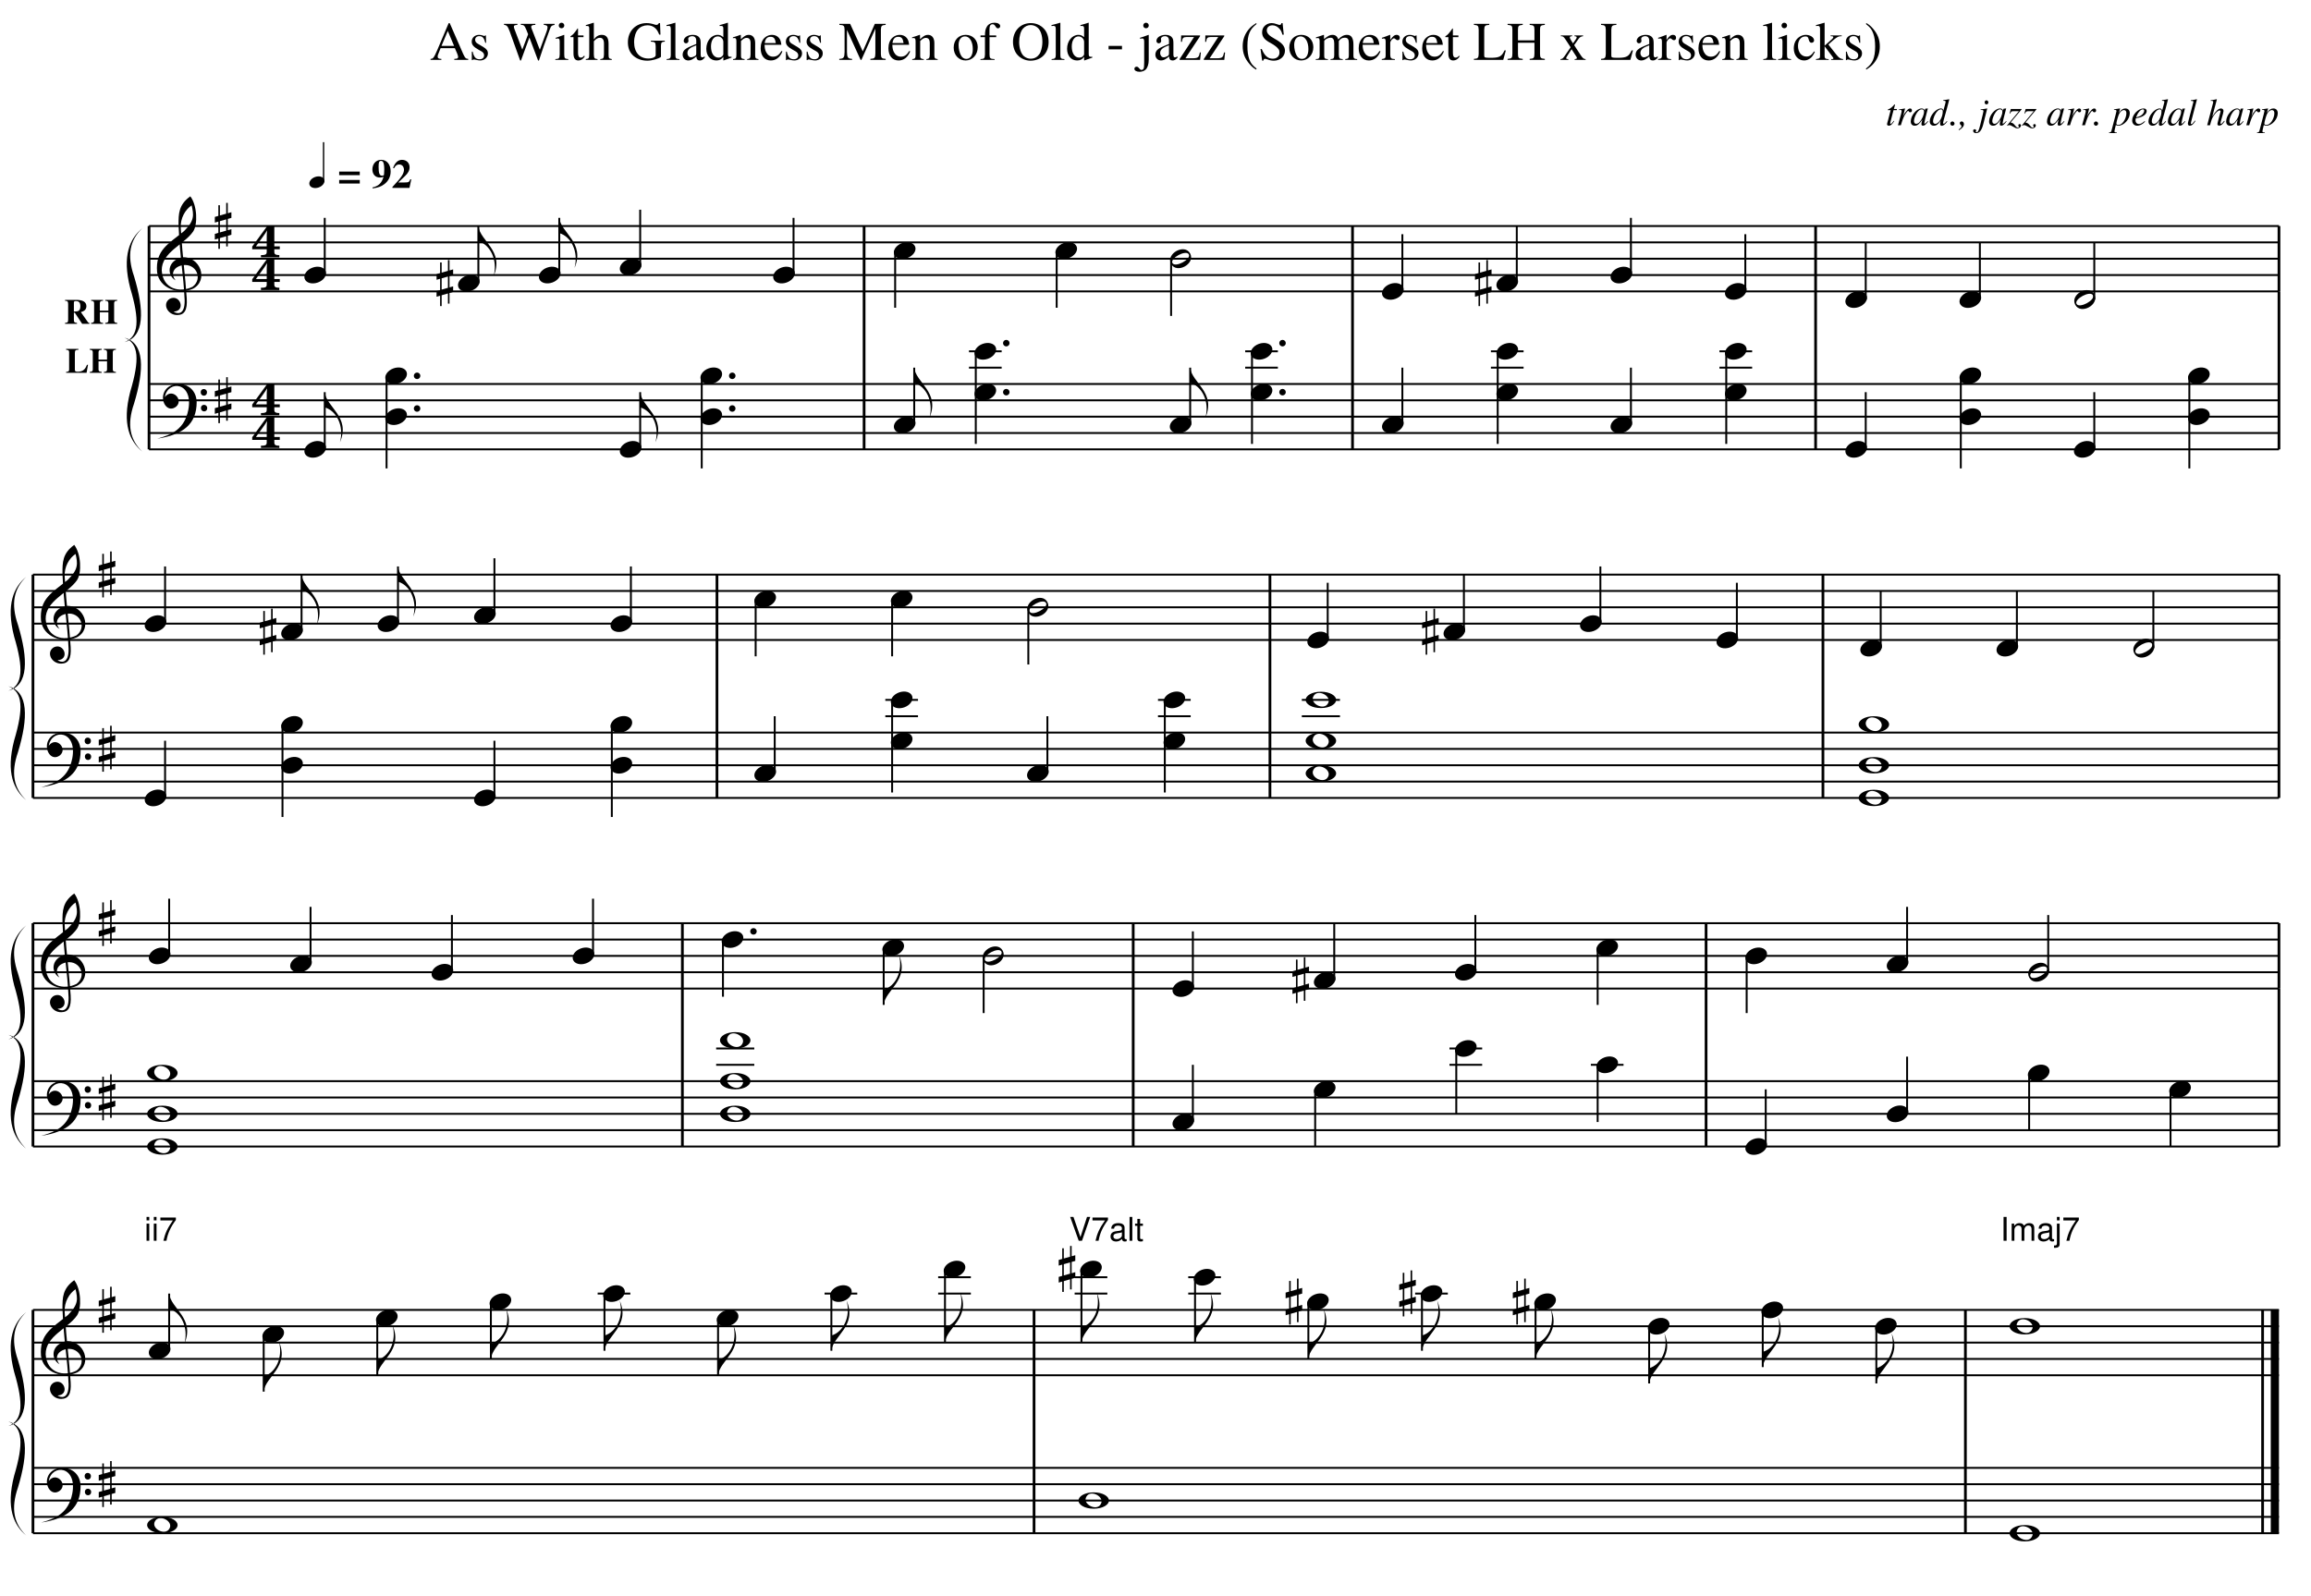
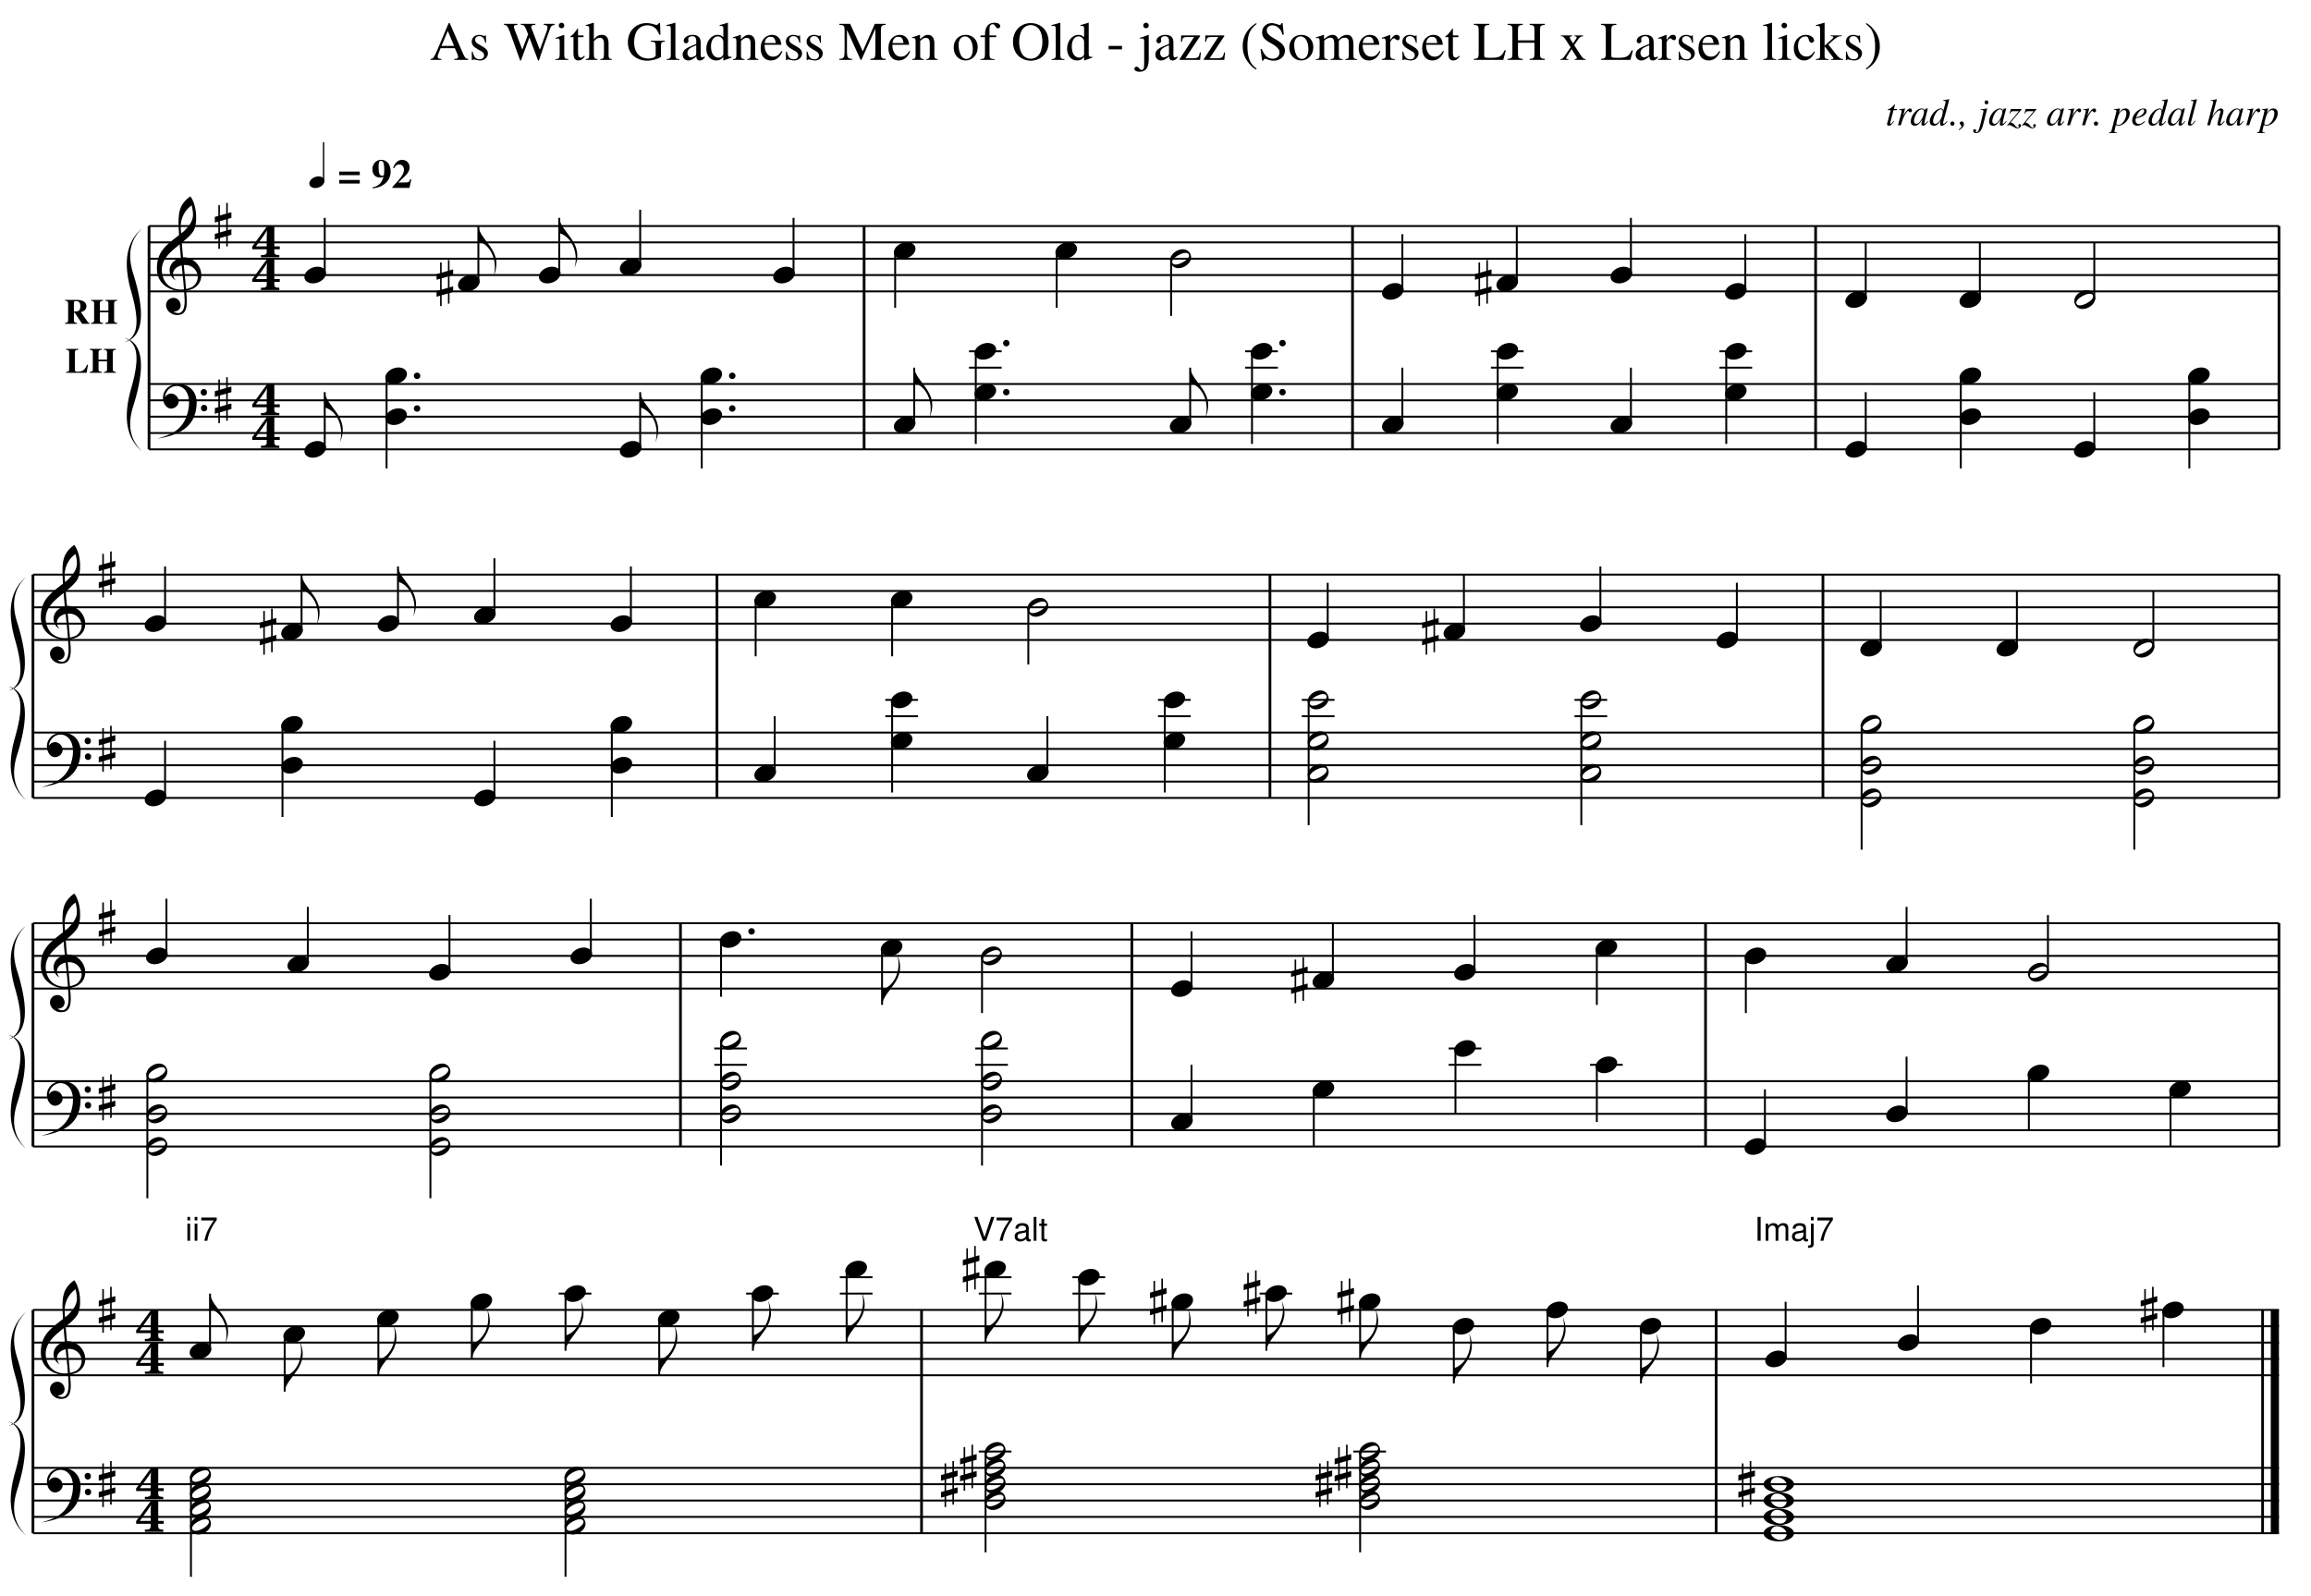
<svg xmlns="http://www.w3.org/2000/svg" xmlns:xlink="http://www.w3.org/1999/xlink" viewBox="0 0 701.60 484.43" version="1.1" color="black" width="701.60px" height="484.43px">
  <style type="text/css">
.fill {fill: currentColor}
.stroke {stroke: currentColor; fill: none}
text{white-space: pre}
</style>
  <g stroke-width="0.70" transform="scale(0.827)">

</g>
  <g stroke-width="0.70" transform="scale(0.827)" style="font:20.00px Times">
    <text x="424.40" y="22.00" text-anchor="middle">As With Gladness Men of Old  -  jazz (Somerset LH x Larsen licks)</text>
  </g>
  <g stroke-width="0.70" transform="scale(0.827)" style="font:italic 14.00px Times">
    <text x="836.60" y="46.00" text-anchor="end">trad., jazz arr. pedal harp</text>
  </g>
  <g stroke-width="0.70" transform="scale(0.579)" style="font:italic 14.00px Times">
    <defs>
      <ellipse id="hd" rx="4.1" ry="2.9" transform="rotate(-20)" class="fill" />
    </defs>
    <use x="166.16" y="95.57" xlink:href="#hd" />
    <path d="M169.66 95.57v-21.00" class="stroke" />
  </g>
  <g stroke-width="0.70" transform="scale(0.827)" style="font:bold 15.00px Times">
    <text x="124.01" y="69.00">= 92</text>
  </g>
  <g stroke-width="0.70" transform="scale(0.827)" style="font:bold 13.00px Times">
    <text x="33.41" y="118.90" text-anchor="middle">RH</text>
    <text x="33.41" y="136.90" text-anchor="middle">LH</text>
    <path class="stroke" stroke-width="1" d="M54.71 165.00v-82.00" />
    <defs>
      <path id="brace" class="fill" d="m-2.5 101  c-4.5 -4.6 -7.5 -12.2 -4.4 -26.8  3.5 -14.3 3.2 -21.7 -2.1 -24.2  7.4 2.4 7.3 14.2 3.5 29.5  -2.7 9.5 -1.5 16.2 3 21.5  M-2.5 1c-4.5 4.6 -7.5 12.2 -4.4 26.8  c3.5 14.3 3.2 21.7 -2.1 24.2  7.4 -2.4 7.3 -14.2 3.5 -29.5  -2.7 -9.5 -1.5 -16.2 3 -21.5" />
    </defs>
    <g transform="translate(54.71,83.00) scale(1,0.82)">
      <use xlink:href="#brace" />
    </g>
    <path class="stroke" stroke-width="1" d="M317.21 107.00v-24.00" />
    <path class="stroke" stroke-width="1" d="M317.21 165.00v-58.00" />
    <path class="stroke" stroke-width="1" d="M496.51 107.00v-24.00" />
    <path class="stroke" stroke-width="1" d="M496.51 165.00v-58.00" />
    <path class="stroke" stroke-width="1" d="M666.51 107.00v-24.00" />
    <path class="stroke" stroke-width="1" d="M666.51 165.00v-58.00" />
    <path class="stroke" stroke-width="1" d="M836.61 107.00v-24.00" />
    <path class="stroke" stroke-width="1" d="M836.61 165.00v-58.00" />
    <path d="m54.71 107.00  h781.90  M54.71 101.00  h781.90  M54.71 95.00  h781.90  M54.71 89.00  h781.90  M54.71 83.00  h781.90  " class="stroke" />
    <path d="m54.71 165.00  h781.90  M54.71 159.00  h781.90  M54.71 153.00  h781.90  M54.71 147.00  h781.90  M54.71 141.00  h781.90  " class="stroke" />
    <defs>
      <path id="utclef" class="fill" d="m-50 -90  c-72 -41 -72 -158 52 -188  150 -10 220 188 90 256  -114 52 -275 0 -293 -136  -15 -181 93 -229 220 -334  88 -87 79 -133 62 -210  -51 33 -94 105 -89 186  17 267 36 374 49 574  6 96 -19 134 -77 135  -80 1 -126 -93 -61 -133  85 -41 133 101 31 105  23 17 92 37 90 -92  -10 -223 -39 -342 -50 -617  0 -90 0 -162 96 -232  56 72 63 230 22 289  -74 106 -257 168 -255 316  9 153 148 185 252 133  86 -65 29 -192 -80 -176  -71 12 -105 67 -59 124" />
      <use id="tclef" transform="translate(0,6) scale(0.045)" xlink:href="#utclef" />
    </defs>
    <use x="66.71" y="101.00" xlink:href="#tclef" />
    <defs>
      <path id="usharp" class="fill" d="  m136 -702  v890  h32  v-890  m128 840  h32  v-888  h-32  m-232 286  v116  l338 -96  v-116  m-338 442  v116  l338 -98  v-114" />
      <use id="sh0" transform="translate(-4,5) scale(0.018)" xlink:href="#usharp" />
    </defs>
    <use x="81.71" y="83.00" xlink:href="#sh0" />
    <g style="font:bold 16px serif" transform="translate(97.71,106.50) scale(1.2,1)">
      <text text-anchor="middle">4</text>
      <text y="-12" text-anchor="middle">4</text>
    </g>
    <use x="115.71" y="101.00" xlink:href="#hd" />
    <path d="M119.21 101.00v-21.00" class="stroke" />
    <use x="172.11" y="104.00" xlink:href="#hd" />
    <use x="163.11" y="104.00" xlink:href="#sh0" />
    <path d="M175.61 104.00v-21.00" class="stroke" />
    <path class="fill" d="M175.61 83.00c0.6 5.6 9.6 9 5.6 18.4  1.6 -6 -1.3 -11.6 -5.6 -12.8 " />
    <use x="201.81" y="101.00" xlink:href="#hd" />
    <path d="M205.31 101.00v-21.00" class="stroke" />
    <path class="fill" d="M205.31 80.00c0.6 5.6 9.6 9 5.6 18.4  1.6 -6 -1.3 -11.6 -5.6 -12.8 " />
    <use x="231.51" y="98.00" xlink:href="#hd" />
    <path d="M235.01 98.00v-21.00" class="stroke" />
    <use x="287.81" y="101.00" xlink:href="#hd" />
    <path d="M291.31 101.00v-21.00" class="stroke" />
    <use x="332.11" y="92.00" xlink:href="#hd" />
    <path d="M328.61 92.00v21.00" class="stroke" />
    <use x="391.41" y="92.00" xlink:href="#hd" />
    <path d="M387.91 92.00v21.00" class="stroke" />
    <defs>
      <path id="Hd" class="fill" d="m3 -1.6  c-1 -1.8 -7 1.4 -6 3.2  1 1.8 7 -1.4 6 -3.2  m0.5 -0.3  c2 3.8 -5 7.6 -7 3.8  -2 -3.8 5 -7.6 7 -3.8" />
    </defs>
    <use x="433.41" y="95.00" xlink:href="#Hd" />
    <path d="M429.91 95.00v21.00" class="stroke" />
    <use x="511.31" y="107.00" xlink:href="#hd" />
    <path d="M514.81 107.00v-21.00" class="stroke" />
    <use x="553.31" y="104.00" xlink:href="#hd" />
    <use x="544.31" y="104.00" xlink:href="#sh0" />
    <path d="M556.81 104.00v-21.00" class="stroke" />
    <use x="595.21" y="101.00" xlink:href="#hd" />
    <path d="M598.71 101.00v-21.00" class="stroke" />
    <use x="637.21" y="107.00" xlink:href="#hd" />
    <path d="M640.71 107.00v-21.00" class="stroke" />
    <use x="681.41" y="110.00" xlink:href="#hd" />
    <path d="M684.91 110.00v-21.00" class="stroke" />
    <use x="723.31" y="110.00" xlink:href="#hd" />
    <path d="M726.81 110.00v-21.00" class="stroke" />
    <use x="765.31" y="110.00" xlink:href="#Hd" />
    <path d="M768.81 110.00v-21.00" class="stroke" />
    <defs>
      <path id="ubclef" class="fill" d="m-200 -87  c124 -35 222 -78 254 -236  43 -228 -167 -246 -192 -103  59 -80 157 22 92 78  -62 47 -115 -22 -106 -88  21 -141 270 -136 274 52  -1 175 -106 264 -322 297  m357 -250  c0 -36 51 -34 51 0  0 37 -51 36 -51 0  m-2 -129  c0 -36 51 -34 51 0  0 38 -51 37 -51 0" />
      <use id="bclef" transform="translate(0,18) scale(0.045)" xlink:href="#ubclef" />
    </defs>
    <use x="66.71" y="147.00" xlink:href="#bclef" />
    <use x="81.71" y="147.00" xlink:href="#sh0" />
    <g style="font:bold 16px serif" transform="translate(97.71,164.50) scale(1.2,1)">
      <text text-anchor="middle">4</text>
      <text y="-12" text-anchor="middle">4</text>
    </g>
    <use x="115.71" y="165.00" xlink:href="#hd" />
    <path d="M119.21 165.00v-21.00" class="stroke" />
    <path class="fill" d="M119.21 144.00c0.6 5.6 9.6 9 5.6 18.4  1.6 -6 -1.3 -11.6 -5.6 -12.8 " />
    <use x="145.41" y="138.00" xlink:href="#hd" />
    <circle class="fill" cx="153.11" cy="138.00" r="1.2" />
    <path d="M141.91 138.00v34.00" class="stroke" />
    <use x="145.41" y="153.00" xlink:href="#hd" />
    <circle class="fill" cx="153.11" cy="150.00" r="1.2" />
    <use x="231.51" y="165.00" xlink:href="#hd" />
    <path d="M235.01 165.00v-21.00" class="stroke" />
    <path class="fill" d="M235.01 144.00c0.6 5.6 9.6 9 5.6 18.4  1.6 -6 -1.3 -11.6 -5.6 -12.8 " />
    <use x="261.11" y="138.00" xlink:href="#hd" />
    <circle class="fill" cx="268.81" cy="138.00" r="1.2" />
    <path d="M257.61 138.00v34.00" class="stroke" />
    <use x="261.11" y="153.00" xlink:href="#hd" />
    <circle class="fill" cx="268.81" cy="150.00" r="1.2" />
    <use x="332.11" y="156.00" xlink:href="#hd" />
    <path d="M335.61 156.00v-21.00" class="stroke" />
    <path class="fill" d="M335.61 135.00c0.6 5.6 9.6 9 5.6 18.4  1.6 -6 -1.3 -11.6 -5.6 -12.8 " />
    <defs>
      <path id="hl" class="stroke" d="m-6 0h12" />
    </defs>
    <use x="361.71" y="135.00" xlink:href="#hl" />
    <use x="361.71" y="129.00" xlink:href="#hl" />
    <use x="361.71" y="129.00" xlink:href="#hd" />
    <circle class="fill" cx="369.41" cy="126.00" r="1.2" />
    <path d="M358.21 129.00v34.00" class="stroke" />
    <use x="361.71" y="144.00" xlink:href="#hd" />
    <circle class="fill" cx="369.41" cy="144.00" r="1.2" />
    <use x="433.41" y="156.00" xlink:href="#hd" />
    <path d="M436.91 156.00v-21.00" class="stroke" />
    <path class="fill" d="M436.91 135.00c0.6 5.6 9.6 9 5.6 18.4  1.6 -6 -1.3 -11.6 -5.6 -12.8 " />
    <use x="463.11" y="135.00" xlink:href="#hl" />
    <use x="463.11" y="129.00" xlink:href="#hl" />
    <use x="463.11" y="129.00" xlink:href="#hd" />
    <circle class="fill" cx="470.81" cy="126.00" r="1.2" />
    <path d="M459.61 129.00v34.00" class="stroke" />
    <use x="463.11" y="144.00" xlink:href="#hd" />
    <circle class="fill" cx="470.81" cy="144.00" r="1.2" />
    <use x="511.31" y="156.00" xlink:href="#hd" />
    <path d="M514.81 156.00v-21.00" class="stroke" />
    <use x="553.31" y="135.00" xlink:href="#hl" />
    <use x="553.31" y="129.00" xlink:href="#hl" />
    <use x="553.31" y="129.00" xlink:href="#hd" />
    <path d="M549.81 129.00v34.00" class="stroke" />
    <use x="553.31" y="144.00" xlink:href="#hd" />
    <use x="595.21" y="156.00" xlink:href="#hd" />
    <path d="M598.71 156.00v-21.00" class="stroke" />
    <use x="637.21" y="135.00" xlink:href="#hl" />
    <use x="637.21" y="129.00" xlink:href="#hl" />
    <use x="637.21" y="129.00" xlink:href="#hd" />
    <path d="M633.71 129.00v34.00" class="stroke" />
    <use x="637.21" y="144.00" xlink:href="#hd" />
    <use x="681.41" y="165.00" xlink:href="#hd" />
    <path d="M684.91 165.00v-21.00" class="stroke" />
    <use x="723.31" y="138.00" xlink:href="#hd" />
    <path d="M719.81 138.00v34.00" class="stroke" />
    <use x="723.31" y="153.00" xlink:href="#hd" />
    <use x="765.31" y="165.00" xlink:href="#hd" />
    <path d="M768.81 165.00v-21.00" class="stroke" />
    <use x="807.21" y="138.00" xlink:href="#hd" />
    <path d="M803.71 138.00v34.00" class="stroke" />
    <use x="807.21" y="153.00" xlink:href="#hd" />
  </g>
  <g stroke-width="0.70" transform="scale(0.827)" style="font:bold 13.00px Times">
    <path class="stroke" stroke-width="1" d="M12.10 293.00v-82.00" />
    <g transform="translate(12.10,211.00) scale(1,0.82)">
      <use xlink:href="#brace" />
    </g>
    <path class="stroke" stroke-width="1" d="M263.20 235.00v-24.00" />
    <path class="stroke" stroke-width="1" d="M263.20 293.00v-58.00" />
    <path class="stroke" stroke-width="1" d="M466.20 235.00v-24.00" />
    <path class="stroke" stroke-width="1" d="M466.20 293.00v-58.00" />
    <path class="stroke" stroke-width="1" d="M669.20 235.00v-24.00" />
    <path class="stroke" stroke-width="1" d="M669.20 293.00v-58.00" />
    <path class="stroke" stroke-width="1" d="M836.60 235.00v-24.00" />
    <path class="stroke" stroke-width="1" d="M836.60 293.00v-58.00" />
    <path d="m12.10 235.00  h824.50  M12.10 229.00  h824.50  M12.10 223.00  h824.50  M12.10 217.00  h824.50  M12.10 211.00  h824.50  " class="stroke" />
    <path d="m12.10 293.00  h824.50  M12.10 287.00  h824.50  M12.10 281.00  h824.50  M12.10 275.00  h824.50  M12.10 269.00  h824.50  " class="stroke" />
    <use x="24.10" y="229.00" xlink:href="#tclef" />
    <use x="39.10" y="211.00" xlink:href="#sh0" />
    <use x="57.10" y="229.00" xlink:href="#hd" />
    <path d="M60.60 229.00v-21.00" class="stroke" />
    <use x="107.20" y="232.00" xlink:href="#hd" />
    <use x="98.20" y="232.00" xlink:href="#sh0" />
    <path d="M110.70 232.00v-21.00" class="stroke" />
    <path class="fill" d="M110.70 211.00c0.6 5.6 9.6 9 5.6 18.4  1.6 -6 -1.3 -11.6 -5.6 -12.8 " />
    <use x="142.60" y="229.00" xlink:href="#hd" />
    <path d="M146.10 229.00v-21.00" class="stroke" />
    <path class="fill" d="M146.10 208.00c0.6 5.6 9.6 9 5.6 18.4  1.6 -6 -1.3 -11.6 -5.6 -12.8 " />
    <use x="178.00" y="226.00" xlink:href="#hd" />
    <path d="M181.50 226.00v-21.00" class="stroke" />
    <use x="228.10" y="229.00" xlink:href="#hd" />
    <path d="M231.60 229.00v-21.00" class="stroke" />
    <use x="280.90" y="220.00" xlink:href="#hd" />
    <path d="M277.40 220.00v21.00" class="stroke" />
    <use x="331.00" y="220.00" xlink:href="#hd" />
    <path d="M327.50 220.00v21.00" class="stroke" />
    <use x="381.00" y="223.00" xlink:href="#Hd" />
    <path d="M377.50 223.00v21.00" class="stroke" />
    <use x="483.90" y="235.00" xlink:href="#hd" />
    <path d="M487.40 235.00v-21.00" class="stroke" />
    <use x="533.90" y="232.00" xlink:href="#hd" />
    <use x="524.90" y="232.00" xlink:href="#sh0" />
    <path d="M537.40 232.00v-21.00" class="stroke" />
    <use x="584.00" y="229.00" xlink:href="#hd" />
    <path d="M587.50 229.00v-21.00" class="stroke" />
    <use x="634.10" y="235.00" xlink:href="#hd" />
    <path d="M637.60 235.00v-21.00" class="stroke" />
    <use x="686.90" y="238.00" xlink:href="#hd" />
    <path d="M690.40 238.00v-21.00" class="stroke" />
    <use x="736.90" y="238.00" xlink:href="#hd" />
    <path d="M740.40 238.00v-21.00" class="stroke" />
    <use x="787.00" y="238.00" xlink:href="#Hd" />
    <path d="M790.50 238.00v-21.00" class="stroke" />
    <use x="24.10" y="275.00" xlink:href="#bclef" />
    <use x="39.10" y="275.00" xlink:href="#sh0" />
    <use x="57.10" y="293.00" xlink:href="#hd" />
    <path d="M60.60 293.00v-21.00" class="stroke" />
    <use x="107.20" y="266.00" xlink:href="#hd" />
    <path d="M103.70 266.00v34.00" class="stroke" />
    <use x="107.20" y="281.00" xlink:href="#hd" />
    <use x="178.00" y="293.00" xlink:href="#hd" />
    <path d="M181.50 293.00v-21.00" class="stroke" />
    <use x="228.10" y="266.00" xlink:href="#hd" />
    <path d="M224.60 266.00v34.00" class="stroke" />
    <use x="228.10" y="281.00" xlink:href="#hd" />
    <use x="280.90" y="284.00" xlink:href="#hd" />
    <path d="M284.40 284.00v-21.00" class="stroke" />
    <use x="331.00" y="263.00" xlink:href="#hl" />
    <use x="331.00" y="257.00" xlink:href="#hl" />
    <use x="331.00" y="257.00" xlink:href="#hd" />
    <path d="M327.50 257.00v34.00" class="stroke" />
    <use x="331.00" y="272.00" xlink:href="#hd" />
    <use x="381.00" y="284.00" xlink:href="#hd" />
    <path d="M384.50 284.00v-21.00" class="stroke" />
    <use x="431.10" y="263.00" xlink:href="#hl" />
    <use x="431.10" y="257.00" xlink:href="#hl" />
    <use x="431.10" y="257.00" xlink:href="#hd" />
    <path d="M427.60 257.00v34.00" class="stroke" />
    <use x="431.10" y="272.00" xlink:href="#hd" />
-     <defs>
-       <path id="hl1" class="stroke" d="m-7 0h14" />
-     </defs>
-     <use x="484.90" y="263.00" xlink:href="#hl1" />
-     <use x="484.90" y="257.00" xlink:href="#hl1" />
-     <defs>
-       <path id="HD" class="fill" d="m-2.7 -1.4  c1.5 -2.8 6.9 0 5.3 2.7  -1.5 2.8 -6.9 0 -5.3 -2.7  m8.3 1.4  c0 -1.5 -2.2 -3 -5.6 -3  -3.4 0 -5.6 1.5 -5.6 3  0 1.5 2.2 3 5.6 3  3.4 0 5.6 -1.5 5.6 -3" />
-     </defs>
-     <use x="484.90" y="257.00" xlink:href="#HD" />
-     <use x="484.90" y="284.00" xlink:href="#HD" />
-     <use x="484.90" y="272.00" xlink:href="#HD" />
-     <use x="687.90" y="266.00" xlink:href="#HD" />
-     <use x="687.90" y="293.00" xlink:href="#HD" />
-     <use x="687.90" y="281.00" xlink:href="#HD" />
+     <use x="483.90" y="263.00" xlink:href="#hl" />
+     <use x="483.90" y="257.00" xlink:href="#hl" />
+     <use x="483.90" y="257.00" xlink:href="#Hd" />
+     <path d="M480.40 257.00v46.00" class="stroke" />
+     <use x="483.90" y="284.00" xlink:href="#Hd" />
+     <use x="483.90" y="272.00" xlink:href="#Hd" />
+     <use x="584.00" y="263.00" xlink:href="#hl" />
+     <use x="584.00" y="257.00" xlink:href="#hl" />
+     <use x="584.00" y="257.00" xlink:href="#Hd" />
+     <path d="M580.50 257.00v46.00" class="stroke" />
+     <use x="584.00" y="284.00" xlink:href="#Hd" />
+     <use x="584.00" y="272.00" xlink:href="#Hd" />
+     <use x="686.90" y="266.00" xlink:href="#Hd" />
+     <path d="M683.40 266.00v46.00" class="stroke" />
+     <use x="686.90" y="293.00" xlink:href="#Hd" />
+     <use x="686.90" y="281.00" xlink:href="#Hd" />
+     <use x="787.00" y="266.00" xlink:href="#Hd" />
+     <path d="M783.50 266.00v46.00" class="stroke" />
+     <use x="787.00" y="293.00" xlink:href="#Hd" />
+     <use x="787.00" y="281.00" xlink:href="#Hd" />
  </g>
  <g stroke-width="0.70" transform="scale(0.827)" style="font:bold 13.00px Times">
    <path class="stroke" stroke-width="1" d="M12.10 421.00v-82.00" />
    <g transform="translate(12.10,339.00) scale(1,0.82)">
      <use xlink:href="#brace" />
    </g>
-     <path class="stroke" stroke-width="1" d="M250.50 363.00v-24.00" />
-     <path class="stroke" stroke-width="1" d="M250.50 421.00v-58.00" />
-     <path class="stroke" stroke-width="1" d="M416.00 363.00v-24.00" />
-     <path class="stroke" stroke-width="1" d="M416.00 421.00v-58.00" />
-     <path class="stroke" stroke-width="1" d="M626.30 363.00v-24.00" />
-     <path class="stroke" stroke-width="1" d="M626.30 421.00v-58.00" />
+     <path class="stroke" stroke-width="1" d="M249.80 363.00v-24.00" />
+     <path class="stroke" stroke-width="1" d="M249.80 421.00v-58.00" />
+     <path class="stroke" stroke-width="1" d="M415.50 363.00v-24.00" />
+     <path class="stroke" stroke-width="1" d="M415.50 421.00v-58.00" />
+     <path class="stroke" stroke-width="1" d="M626.10 363.00v-24.00" />
+     <path class="stroke" stroke-width="1" d="M626.10 421.00v-58.00" />
    <path class="stroke" stroke-width="1" d="M836.60 363.00v-24.00" />
    <path class="stroke" stroke-width="1" d="M836.60 421.00v-58.00" />
    <path d="m12.10 363.00  h824.50  M12.10 357.00  h824.50  M12.10 351.00  h824.50  M12.10 345.00  h824.50  M12.10 339.00  h824.50  " class="stroke" />
    <path d="m12.10 421.00  h824.50  M12.10 415.00  h824.50  M12.10 409.00  h824.50  M12.10 403.00  h824.50  M12.10 397.00  h824.50  " class="stroke" />
    <use x="24.10" y="357.00" xlink:href="#tclef" />
    <use x="39.10" y="339.00" xlink:href="#sh0" />
-     <use x="58.60" y="351.00" xlink:href="#hd" />
-     <path d="M62.10 351.00v-21.00" class="stroke" />
-     <use x="110.50" y="354.00" xlink:href="#hd" />
-     <path d="M114.00 354.00v-21.00" class="stroke" />
-     <use x="162.40" y="357.00" xlink:href="#hd" />
-     <path d="M165.90 357.00v-21.00" class="stroke" />
-     <use x="214.20" y="351.00" xlink:href="#hd" />
-     <path d="M217.70 351.00v-21.00" class="stroke" />
-     <use x="268.90" y="345.00" xlink:href="#hd" />
-     <circle class="fill" cx="276.60" cy="342.00" r="1.2" />
-     <path d="M265.40 345.00v21.00" class="stroke" />
-     <use x="327.90" y="348.00" xlink:href="#hd" />
-     <path d="M324.40 348.00v21.00" class="stroke" />
-     <path class="fill" d="M324.40 369.00c0.6 -5.6 9.6 -9 5.6 -18.4  1.6 6 -1.3 11.6 -5.6 12.8 " />
-     <use x="364.60" y="351.00" xlink:href="#Hd" />
-     <path d="M361.10 351.00v21.00" class="stroke" />
-     <use x="434.40" y="363.00" xlink:href="#hd" />
-     <path d="M437.90 363.00v-21.00" class="stroke" />
-     <use x="486.30" y="360.00" xlink:href="#hd" />
-     <use x="477.30" y="360.00" xlink:href="#sh0" />
-     <path d="M489.80 360.00v-21.00" class="stroke" />
-     <use x="538.10" y="357.00" xlink:href="#hd" />
-     <path d="M541.60 357.00v-21.00" class="stroke" />
-     <use x="590.00" y="348.00" xlink:href="#hd" />
-     <path d="M586.50 348.00v21.00" class="stroke" />
-     <use x="644.70" y="351.00" xlink:href="#hd" />
-     <path d="M641.20 351.00v21.00" class="stroke" />
-     <use x="696.60" y="354.00" xlink:href="#hd" />
-     <path d="M700.10 354.00v-21.00" class="stroke" />
-     <use x="748.40" y="357.00" xlink:href="#Hd" />
-     <path d="M751.90 357.00v-21.00" class="stroke" />
+     <use x="57.60" y="351.00" xlink:href="#hd" />
+     <path d="M61.10 351.00v-21.00" class="stroke" />
+     <use x="109.50" y="354.00" xlink:href="#hd" />
+     <path d="M113.00 354.00v-21.00" class="stroke" />
+     <use x="161.50" y="357.00" xlink:href="#hd" />
+     <path d="M165.00 357.00v-21.00" class="stroke" />
+     <use x="213.40" y="351.00" xlink:href="#hd" />
+     <path d="M216.90 351.00v-21.00" class="stroke" />
+     <use x="268.20" y="345.00" xlink:href="#hd" />
+     <circle class="fill" cx="275.90" cy="342.00" r="1.2" />
+     <path d="M264.70 345.00v21.00" class="stroke" />
+     <use x="327.30" y="348.00" xlink:href="#hd" />
+     <path d="M323.80 348.00v21.00" class="stroke" />
+     <path class="fill" d="M323.80 369.00c0.6 -5.6 9.6 -9 5.6 -18.4  1.6 6 -1.3 11.6 -5.6 12.8 " />
+     <use x="364.00" y="351.00" xlink:href="#Hd" />
+     <path d="M360.50 351.00v21.00" class="stroke" />
+     <use x="433.90" y="363.00" xlink:href="#hd" />
+     <path d="M437.40 363.00v-21.00" class="stroke" />
+     <use x="485.80" y="360.00" xlink:href="#hd" />
+     <use x="476.80" y="360.00" xlink:href="#sh0" />
+     <path d="M489.30 360.00v-21.00" class="stroke" />
+     <use x="537.80" y="357.00" xlink:href="#hd" />
+     <path d="M541.30 357.00v-21.00" class="stroke" />
+     <use x="589.70" y="348.00" xlink:href="#hd" />
+     <path d="M586.20 348.00v21.00" class="stroke" />
+     <use x="644.40" y="351.00" xlink:href="#hd" />
+     <path d="M640.90 351.00v21.00" class="stroke" />
+     <use x="696.40" y="354.00" xlink:href="#hd" />
+     <path d="M699.90 354.00v-21.00" class="stroke" />
+     <use x="748.30" y="357.00" xlink:href="#Hd" />
+     <path d="M751.80 357.00v-21.00" class="stroke" />
    <use x="24.10" y="403.00" xlink:href="#bclef" />
    <use x="39.10" y="403.00" xlink:href="#sh0" />
-     <use x="59.60" y="394.00" xlink:href="#HD" />
-     <use x="59.60" y="421.00" xlink:href="#HD" />
-     <use x="59.60" y="409.00" xlink:href="#HD" />
-     <use x="269.90" y="391.00" xlink:href="#hl1" />
-     <use x="269.90" y="385.00" xlink:href="#hl1" />
-     <use x="269.90" y="382.00" xlink:href="#HD" />
-     <use x="269.90" y="409.00" xlink:href="#HD" />
-     <use x="269.90" y="397.00" xlink:href="#HD" />
-     <use x="434.40" y="412.00" xlink:href="#hd" />
-     <path d="M437.90 412.00v-21.00" class="stroke" />
-     <use x="486.30" y="400.00" xlink:href="#hd" />
-     <path d="M482.80 400.00v21.00" class="stroke" />
-     <use x="538.10" y="391.00" xlink:href="#hl" />
-     <use x="538.10" y="385.00" xlink:href="#hl" />
-     <use x="538.10" y="385.00" xlink:href="#hd" />
-     <path d="M534.60 385.00v24.00" class="stroke" />
-     <use x="590.00" y="391.00" xlink:href="#hl" />
-     <use x="590.00" y="391.00" xlink:href="#hd" />
-     <path d="M586.50 391.00v21.00" class="stroke" />
-     <use x="644.70" y="421.00" xlink:href="#hd" />
-     <path d="M648.20 421.00v-21.00" class="stroke" />
-     <use x="696.60" y="409.00" xlink:href="#hd" />
-     <path d="M700.10 409.00v-21.00" class="stroke" />
-     <use x="748.40" y="394.00" xlink:href="#hd" />
-     <path d="M744.90 394.00v21.00" class="stroke" />
+     <use x="57.60" y="394.00" xlink:href="#Hd" />
+     <path d="M54.10 394.00v46.00" class="stroke" />
+     <use x="57.60" y="421.00" xlink:href="#Hd" />
+     <use x="57.60" y="409.00" xlink:href="#Hd" />
+     <use x="161.50" y="394.00" xlink:href="#Hd" />
+     <path d="M158.00 394.00v46.00" class="stroke" />
+     <use x="161.50" y="421.00" xlink:href="#Hd" />
+     <use x="161.50" y="409.00" xlink:href="#Hd" />
+     <use x="268.20" y="391.00" xlink:href="#hl" />
+     <use x="268.20" y="385.00" xlink:href="#hl" />
+     <use x="268.20" y="382.00" xlink:href="#Hd" />
+     <path d="M264.70 382.00v46.00" class="stroke" />
+     <use x="268.20" y="409.00" xlink:href="#Hd" />
+     <use x="268.20" y="397.00" xlink:href="#Hd" />
+     <use x="364.00" y="391.00" xlink:href="#hl" />
+     <use x="364.00" y="385.00" xlink:href="#hl" />
+     <use x="364.00" y="382.00" xlink:href="#Hd" />
+     <path d="M360.50 382.00v46.00" class="stroke" />
+     <use x="364.00" y="409.00" xlink:href="#Hd" />
+     <use x="364.00" y="397.00" xlink:href="#Hd" />
+     <use x="433.90" y="412.00" xlink:href="#hd" />
+     <path d="M437.40 412.00v-21.00" class="stroke" />
+     <use x="485.80" y="400.00" xlink:href="#hd" />
+     <path d="M482.30 400.00v21.00" class="stroke" />
+     <use x="537.80" y="391.00" xlink:href="#hl" />
+     <use x="537.80" y="385.00" xlink:href="#hl" />
+     <use x="537.80" y="385.00" xlink:href="#hd" />
+     <path d="M534.30 385.00v24.00" class="stroke" />
+     <use x="589.70" y="391.00" xlink:href="#hl" />
+     <use x="589.70" y="391.00" xlink:href="#hd" />
+     <path d="M586.20 391.00v21.00" class="stroke" />
+     <use x="644.40" y="421.00" xlink:href="#hd" />
+     <path d="M647.90 421.00v-21.00" class="stroke" />
+     <use x="696.40" y="409.00" xlink:href="#hd" />
+     <path d="M699.90 409.00v-21.00" class="stroke" />
+     <use x="748.30" y="394.00" xlink:href="#hd" />
+     <path d="M744.80 394.00v21.00" class="stroke" />
    <use x="800.30" y="400.00" xlink:href="#hd" />
    <path d="M796.80 400.00v21.00" class="stroke" />
  </g>
  <g stroke-width="0.70" transform="scale(0.827)" style="font:bold 13.00px Times">
    <path class="stroke" stroke-width="1" d="M12.10 563.00v-82.00" />
    <g transform="translate(12.10,481.00) scale(1,0.82)">
      <use xlink:href="#brace" />
    </g>
-     <path class="stroke" stroke-width="1" d="M379.60 505.00v-24.00" />
-     <path class="stroke" stroke-width="1" d="M379.60 563.00v-58.00" />
-     <path class="stroke" stroke-width="1" d="M721.50 505.00v-24.00" />
-     <path class="stroke" stroke-width="1" d="M721.50 563.00v-58.00" />
+     <path class="stroke" stroke-width="1" d="M338.30 505.00v-24.00" />
+     <path class="stroke" stroke-width="1" d="M338.30 563.00v-58.00" />
+     <path class="stroke" stroke-width="1" d="M630.00 505.00v-24.00" />
+     <path class="stroke" stroke-width="1" d="M630.00 563.00v-58.00" />
    <path class="stroke" stroke-width="3" d="M835.10 505.00v-24.00" />
    <path class="stroke" stroke-width="1" d="M830.60 505.00v-24.00" />
    <path class="stroke" stroke-width="3" d="M835.10 563.00v-58.00" />
    <path class="stroke" stroke-width="1" d="M830.60 563.00v-58.00" />
    <path d="m12.10 505.00  h824.50  M12.10 499.00  h824.50  M12.10 493.00  h824.50  M12.10 487.00  h824.50  M12.10 481.00  h824.50  " class="stroke" />
    <path d="m12.10 563.00  h824.50  M12.10 557.00  h824.50  M12.10 551.00  h824.50  M12.10 545.00  h824.50  M12.10 539.00  h824.50  " class="stroke" />
  </g>
  <g stroke-width="0.70" transform="scale(0.827)" style="font:12.00px Helvetica">
-     <text x="53.00" y="455.60">ii7</text>
-     <text x="392.50" y="455.60">V7alt</text>
-     <text x="734.30" y="455.60">Imaj7</text>
+     <text x="68.00" y="455.60">ii7</text>
+     <text x="357.30" y="455.60">V7alt</text>
+     <text x="644.00" y="455.60">Imaj7</text>
    <use x="24.10" y="499.00" xlink:href="#tclef" />
    <use x="39.10" y="481.00" xlink:href="#sh0" />
-     <use x="58.60" y="496.00" xlink:href="#hd" />
-     <path d="M62.10 496.00v-21.00" class="stroke" />
-     <path class="fill" d="M62.10 475.00c0.6 5.6 9.6 9 5.6 18.4  1.6 -6 -1.3 -11.6 -5.6 -12.8 " />
-     <use x="100.30" y="490.00" xlink:href="#hd" />
-     <path d="M96.80 490.00v21.00" class="stroke" />
-     <path class="fill" d="M96.80 511.00c0.6 -5.6 9.6 -9 5.6 -18.4  1.6 6 -1.3 11.6 -5.6 12.8 " />
-     <use x="142.00" y="484.00" xlink:href="#hd" />
-     <path d="M138.50 484.00v21.00" class="stroke" />
-     <path class="fill" d="M138.50 505.00c0.6 -5.6 9.6 -9 5.6 -18.4  1.6 6 -1.3 11.6 -5.6 12.8 " />
-     <use x="183.70" y="478.00" xlink:href="#hd" />
-     <path d="M180.20 478.00v21.00" class="stroke" />
-     <path class="fill" d="M180.20 499.00c0.6 -5.6 9.6 -9 5.6 -18.4  1.6 6 -1.3 11.6 -5.6 12.8 " />
-     <use x="225.40" y="475.00" xlink:href="#hl" />
-     <use x="225.40" y="475.00" xlink:href="#hd" />
-     <path d="M221.90 475.00v21.00" class="stroke" />
-     <path class="fill" d="M221.90 496.00c0.6 -5.6 9.6 -9 5.6 -18.4  1.6 6 -1.3 11.6 -5.6 12.8 " />
-     <use x="267.10" y="484.00" xlink:href="#hd" />
-     <path d="M263.60 484.00v21.00" class="stroke" />
-     <path class="fill" d="M263.60 505.00c0.6 -5.6 9.6 -9 5.6 -18.4  1.6 6 -1.3 11.6 -5.6 12.8 " />
-     <use x="308.70" y="475.00" xlink:href="#hl" />
-     <use x="308.70" y="475.00" xlink:href="#hd" />
-     <path d="M305.20 475.00v21.00" class="stroke" />
-     <path class="fill" d="M305.20 496.00c0.6 -5.6 9.6 -9 5.6 -18.4  1.6 6 -1.3 11.6 -5.6 12.8 " />
-     <use x="350.40" y="475.00" xlink:href="#hl" />
-     <use x="350.40" y="469.00" xlink:href="#hl" />
-     <use x="350.40" y="466.00" xlink:href="#hd" />
-     <path d="M346.90 466.00v27.00" class="stroke" />
-     <path class="fill" d="M346.90 493.00c0.6 -5.6 9.6 -9 5.6 -18.4  1.6 6 -1.3 11.6 -5.6 12.8 " />
-     <use x="400.50" y="475.00" xlink:href="#hl" />
-     <use x="400.50" y="469.00" xlink:href="#hl" />
-     <use x="400.50" y="466.00" xlink:href="#hd" />
-     <use x="391.50" y="466.00" xlink:href="#sh0" />
-     <path d="M397.00 466.00v27.00" class="stroke" />
-     <path class="fill" d="M397.00 493.00c0.6 -5.6 9.6 -9 5.6 -18.4  1.6 6 -1.3 11.6 -5.6 12.8 " />
-     <use x="442.20" y="475.00" xlink:href="#hl" />
-     <use x="442.20" y="469.00" xlink:href="#hl" />
-     <use x="442.20" y="469.00" xlink:href="#hd" />
-     <path d="M438.70 469.00v24.00" class="stroke" />
-     <path class="fill" d="M438.70 493.00c0.6 -5.6 9.6 -9 5.6 -18.4  1.6 6 -1.3 11.6 -5.6 12.8 " />
-     <use x="483.80" y="478.00" xlink:href="#hd" />
-     <use x="474.80" y="478.00" xlink:href="#sh0" />
-     <path d="M480.30 478.00v21.00" class="stroke" />
-     <path class="fill" d="M480.30 499.00c0.6 -5.6 9.6 -9 5.6 -18.4  1.6 6 -1.3 11.6 -5.6 12.8 " />
-     <use x="525.50" y="475.00" xlink:href="#hl" />
-     <use x="525.50" y="475.00" xlink:href="#hd" />
-     <use x="516.50" y="475.00" xlink:href="#sh0" />
-     <path d="M522.00 475.00v21.00" class="stroke" />
-     <path class="fill" d="M522.00 496.00c0.6 -5.6 9.6 -9 5.6 -18.4  1.6 6 -1.3 11.6 -5.6 12.8 " />
-     <use x="567.20" y="478.00" xlink:href="#hd" />
-     <use x="558.20" y="478.00" xlink:href="#sh0" />
-     <path d="M563.70 478.00v21.00" class="stroke" />
-     <path class="fill" d="M563.70 499.00c0.6 -5.6 9.6 -9 5.6 -18.4  1.6 6 -1.3 11.6 -5.6 12.8 " />
-     <use x="608.90" y="487.00" xlink:href="#hd" />
-     <path d="M605.40 487.00v21.00" class="stroke" />
-     <path class="fill" d="M605.40 508.00c0.6 -5.6 9.6 -9 5.6 -18.4  1.6 6 -1.3 11.6 -5.6 12.8 " />
-     <use x="650.60" y="481.00" xlink:href="#hd" />
-     <path d="M647.10 481.00v21.00" class="stroke" />
-     <path class="fill" d="M647.10 502.00c0.6 -5.6 9.6 -9 5.6 -18.4  1.6 6 -1.3 11.6 -5.6 12.8 " />
-     <use x="692.30" y="487.00" xlink:href="#hd" />
-     <path d="M688.80 487.00v21.00" class="stroke" />
-     <path class="fill" d="M688.80 508.00c0.6 -5.6 9.6 -9 5.6 -18.4  1.6 6 -1.3 11.6 -5.6 12.8 " />
-     <use x="743.30" y="487.00" xlink:href="#HD" />
+     <g style="font:bold 16px serif" transform="translate(55.10,504.50) scale(1.2,1)">
+       <text text-anchor="middle">4</text>
+       <text y="-12" text-anchor="middle">4</text>
+     </g>
+     <use x="73.60" y="496.00" xlink:href="#hd" />
+     <path d="M77.10 496.00v-21.00" class="stroke" />
+     <path class="fill" d="M77.10 475.00c0.6 5.6 9.6 9 5.6 18.4  1.6 -6 -1.3 -11.6 -5.6 -12.8 " />
+     <use x="108.00" y="490.00" xlink:href="#hd" />
+     <path d="M104.50 490.00v21.00" class="stroke" />
+     <path class="fill" d="M104.50 511.00c0.6 -5.6 9.6 -9 5.6 -18.4  1.6 6 -1.3 11.6 -5.6 12.8 " />
+     <use x="142.40" y="484.00" xlink:href="#hd" />
+     <path d="M138.90 484.00v21.00" class="stroke" />
+     <path class="fill" d="M138.90 505.00c0.6 -5.6 9.6 -9 5.6 -18.4  1.6 6 -1.3 11.6 -5.6 12.8 " />
+     <use x="176.70" y="478.00" xlink:href="#hd" />
+     <path d="M173.20 478.00v21.00" class="stroke" />
+     <path class="fill" d="M173.20 499.00c0.6 -5.6 9.6 -9 5.6 -18.4  1.6 6 -1.3 11.6 -5.6 12.8 " />
+     <use x="211.10" y="475.00" xlink:href="#hl" />
+     <use x="211.10" y="475.00" xlink:href="#hd" />
+     <path d="M207.60 475.00v21.00" class="stroke" />
+     <path class="fill" d="M207.60 496.00c0.6 -5.6 9.6 -9 5.6 -18.4  1.6 6 -1.3 11.6 -5.6 12.8 " />
+     <use x="245.50" y="484.00" xlink:href="#hd" />
+     <path d="M242.00 484.00v21.00" class="stroke" />
+     <path class="fill" d="M242.00 505.00c0.6 -5.6 9.6 -9 5.6 -18.4  1.6 6 -1.3 11.6 -5.6 12.8 " />
+     <use x="279.90" y="475.00" xlink:href="#hl" />
+     <use x="279.90" y="475.00" xlink:href="#hd" />
+     <path d="M276.40 475.00v21.00" class="stroke" />
+     <path class="fill" d="M276.40 496.00c0.6 -5.6 9.6 -9 5.6 -18.4  1.6 6 -1.3 11.6 -5.6 12.8 " />
+     <use x="314.30" y="475.00" xlink:href="#hl" />
+     <use x="314.30" y="469.00" xlink:href="#hl" />
+     <use x="314.30" y="466.00" xlink:href="#hd" />
+     <path d="M310.80 466.00v27.00" class="stroke" />
+     <path class="fill" d="M310.80 493.00c0.6 -5.6 9.6 -9 5.6 -18.4  1.6 6 -1.3 11.6 -5.6 12.8 " />
+     <use x="365.30" y="475.00" xlink:href="#hl" />
+     <use x="365.30" y="469.00" xlink:href="#hl" />
+     <use x="365.30" y="466.00" xlink:href="#hd" />
+     <use x="356.30" y="466.00" xlink:href="#sh0" />
+     <path d="M361.80 466.00v27.00" class="stroke" />
+     <path class="fill" d="M361.80 493.00c0.6 -5.6 9.6 -9 5.6 -18.4  1.6 6 -1.3 11.6 -5.6 12.8 " />
+     <use x="399.70" y="475.00" xlink:href="#hl" />
+     <use x="399.70" y="469.00" xlink:href="#hl" />
+     <use x="399.70" y="469.00" xlink:href="#hd" />
+     <path d="M396.20 469.00v24.00" class="stroke" />
+     <path class="fill" d="M396.20 493.00c0.6 -5.6 9.6 -9 5.6 -18.4  1.6 6 -1.3 11.6 -5.6 12.8 " />
+     <use x="434.00" y="478.00" xlink:href="#hd" />
+     <use x="425.00" y="478.00" xlink:href="#sh0" />
+     <path d="M430.50 478.00v21.00" class="stroke" />
+     <path class="fill" d="M430.50 499.00c0.6 -5.6 9.6 -9 5.6 -18.4  1.6 6 -1.3 11.6 -5.6 12.8 " />
+     <use x="468.40" y="475.00" xlink:href="#hl" />
+     <use x="468.40" y="475.00" xlink:href="#hd" />
+     <use x="459.40" y="475.00" xlink:href="#sh0" />
+     <path d="M464.90 475.00v21.00" class="stroke" />
+     <path class="fill" d="M464.90 496.00c0.6 -5.6 9.6 -9 5.6 -18.4  1.6 6 -1.3 11.6 -5.6 12.8 " />
+     <use x="502.80" y="478.00" xlink:href="#hd" />
+     <use x="493.80" y="478.00" xlink:href="#sh0" />
+     <path d="M499.30 478.00v21.00" class="stroke" />
+     <path class="fill" d="M499.30 499.00c0.6 -5.6 9.6 -9 5.6 -18.4  1.6 6 -1.3 11.6 -5.6 12.8 " />
+     <use x="537.20" y="487.00" xlink:href="#hd" />
+     <path d="M533.70 487.00v21.00" class="stroke" />
+     <path class="fill" d="M533.70 508.00c0.6 -5.6 9.6 -9 5.6 -18.4  1.6 6 -1.3 11.6 -5.6 12.8 " />
+     <use x="571.60" y="481.00" xlink:href="#hd" />
+     <path d="M568.10 481.00v21.00" class="stroke" />
+     <path class="fill" d="M568.10 502.00c0.6 -5.6 9.6 -9 5.6 -18.4  1.6 6 -1.3 11.6 -5.6 12.8 " />
+     <use x="605.90" y="487.00" xlink:href="#hd" />
+     <path d="M602.40 487.00v21.00" class="stroke" />
+     <path class="fill" d="M602.40 508.00c0.6 -5.6 9.6 -9 5.6 -18.4  1.6 6 -1.3 11.6 -5.6 12.8 " />
+     <use x="652.00" y="499.00" xlink:href="#hd" />
+     <path d="M655.50 499.00v-21.00" class="stroke" />
+     <use x="700.60" y="493.00" xlink:href="#hd" />
+     <path d="M704.10 493.00v-21.00" class="stroke" />
+     <use x="749.10" y="487.00" xlink:href="#hd" />
+     <path d="M745.60 487.00v21.00" class="stroke" />
+     <use x="797.70" y="481.00" xlink:href="#hd" />
+     <use x="788.70" y="481.00" xlink:href="#sh0" />
+     <path d="M794.20 481.00v21.00" class="stroke" />
    <use x="24.10" y="545.00" xlink:href="#bclef" />
    <use x="39.10" y="545.00" xlink:href="#sh0" />
-     <use x="59.60" y="560.00" xlink:href="#HD" />
-     <use x="401.50" y="551.00" xlink:href="#HD" />
-     <use x="743.30" y="563.00" xlink:href="#HD" />
+     <g style="font:bold 16px serif" transform="translate(55.10,562.50) scale(1.2,1)">
+       <text text-anchor="middle">4</text>
+       <text y="-12" text-anchor="middle">4</text>
+     </g>
+     <use x="73.60" y="542.00" xlink:href="#Hd" />
+     <path d="M70.10 542.00v37.00" class="stroke" />
+     <use x="73.60" y="560.00" xlink:href="#Hd" />
+     <use x="73.60" y="554.00" xlink:href="#Hd" />
+     <use x="73.60" y="548.00" xlink:href="#Hd" />
+     <use x="211.10" y="542.00" xlink:href="#Hd" />
+     <path d="M207.60 542.00v37.00" class="stroke" />
+     <use x="211.10" y="560.00" xlink:href="#Hd" />
+     <use x="211.10" y="554.00" xlink:href="#Hd" />
+     <use x="211.10" y="548.00" xlink:href="#Hd" />
+     <use x="365.30" y="533.00" xlink:href="#hl" />
+     <use x="365.30" y="533.00" xlink:href="#Hd" />
+     <path d="M361.80 533.00v37.00" class="stroke" />
+     <use x="365.30" y="551.00" xlink:href="#Hd" />
+     <use x="365.30" y="545.00" xlink:href="#Hd" />
+     <use x="348.30" y="545.00" xlink:href="#sh0" />
+     <use x="365.30" y="539.00" xlink:href="#Hd" />
+     <use x="355.30" y="539.00" xlink:href="#sh0" />
+     <use x="502.80" y="533.00" xlink:href="#hl" />
+     <use x="502.80" y="533.00" xlink:href="#Hd" />
+     <path d="M499.30 533.00v37.00" class="stroke" />
+     <use x="502.80" y="551.00" xlink:href="#Hd" />
+     <use x="502.80" y="545.00" xlink:href="#Hd" />
+     <use x="485.80" y="545.00" xlink:href="#sh0" />
+     <use x="502.80" y="539.00" xlink:href="#Hd" />
+     <use x="492.80" y="539.00" xlink:href="#sh0" />
+     <defs>
+       <path id="HD" class="fill" d="m-2.7 -1.4  c1.5 -2.8 6.9 0 5.3 2.7  -1.5 2.8 -6.9 0 -5.3 -2.7  m8.3 1.4  c0 -1.5 -2.2 -3 -5.6 -3  -3.4 0 -5.6 1.5 -5.6 3  0 1.5 2.2 3 5.6 3  3.4 0 5.6 -1.5 5.6 -3" />
+     </defs>
+     <use x="653.00" y="563.00" xlink:href="#HD" />
+     <use x="653.00" y="557.00" xlink:href="#HD" />
+     <use x="653.00" y="551.00" xlink:href="#HD" />
+     <use x="653.00" y="545.00" xlink:href="#HD" />
+     <use x="641.00" y="545.00" xlink:href="#sh0" />
  </g>
</svg>
